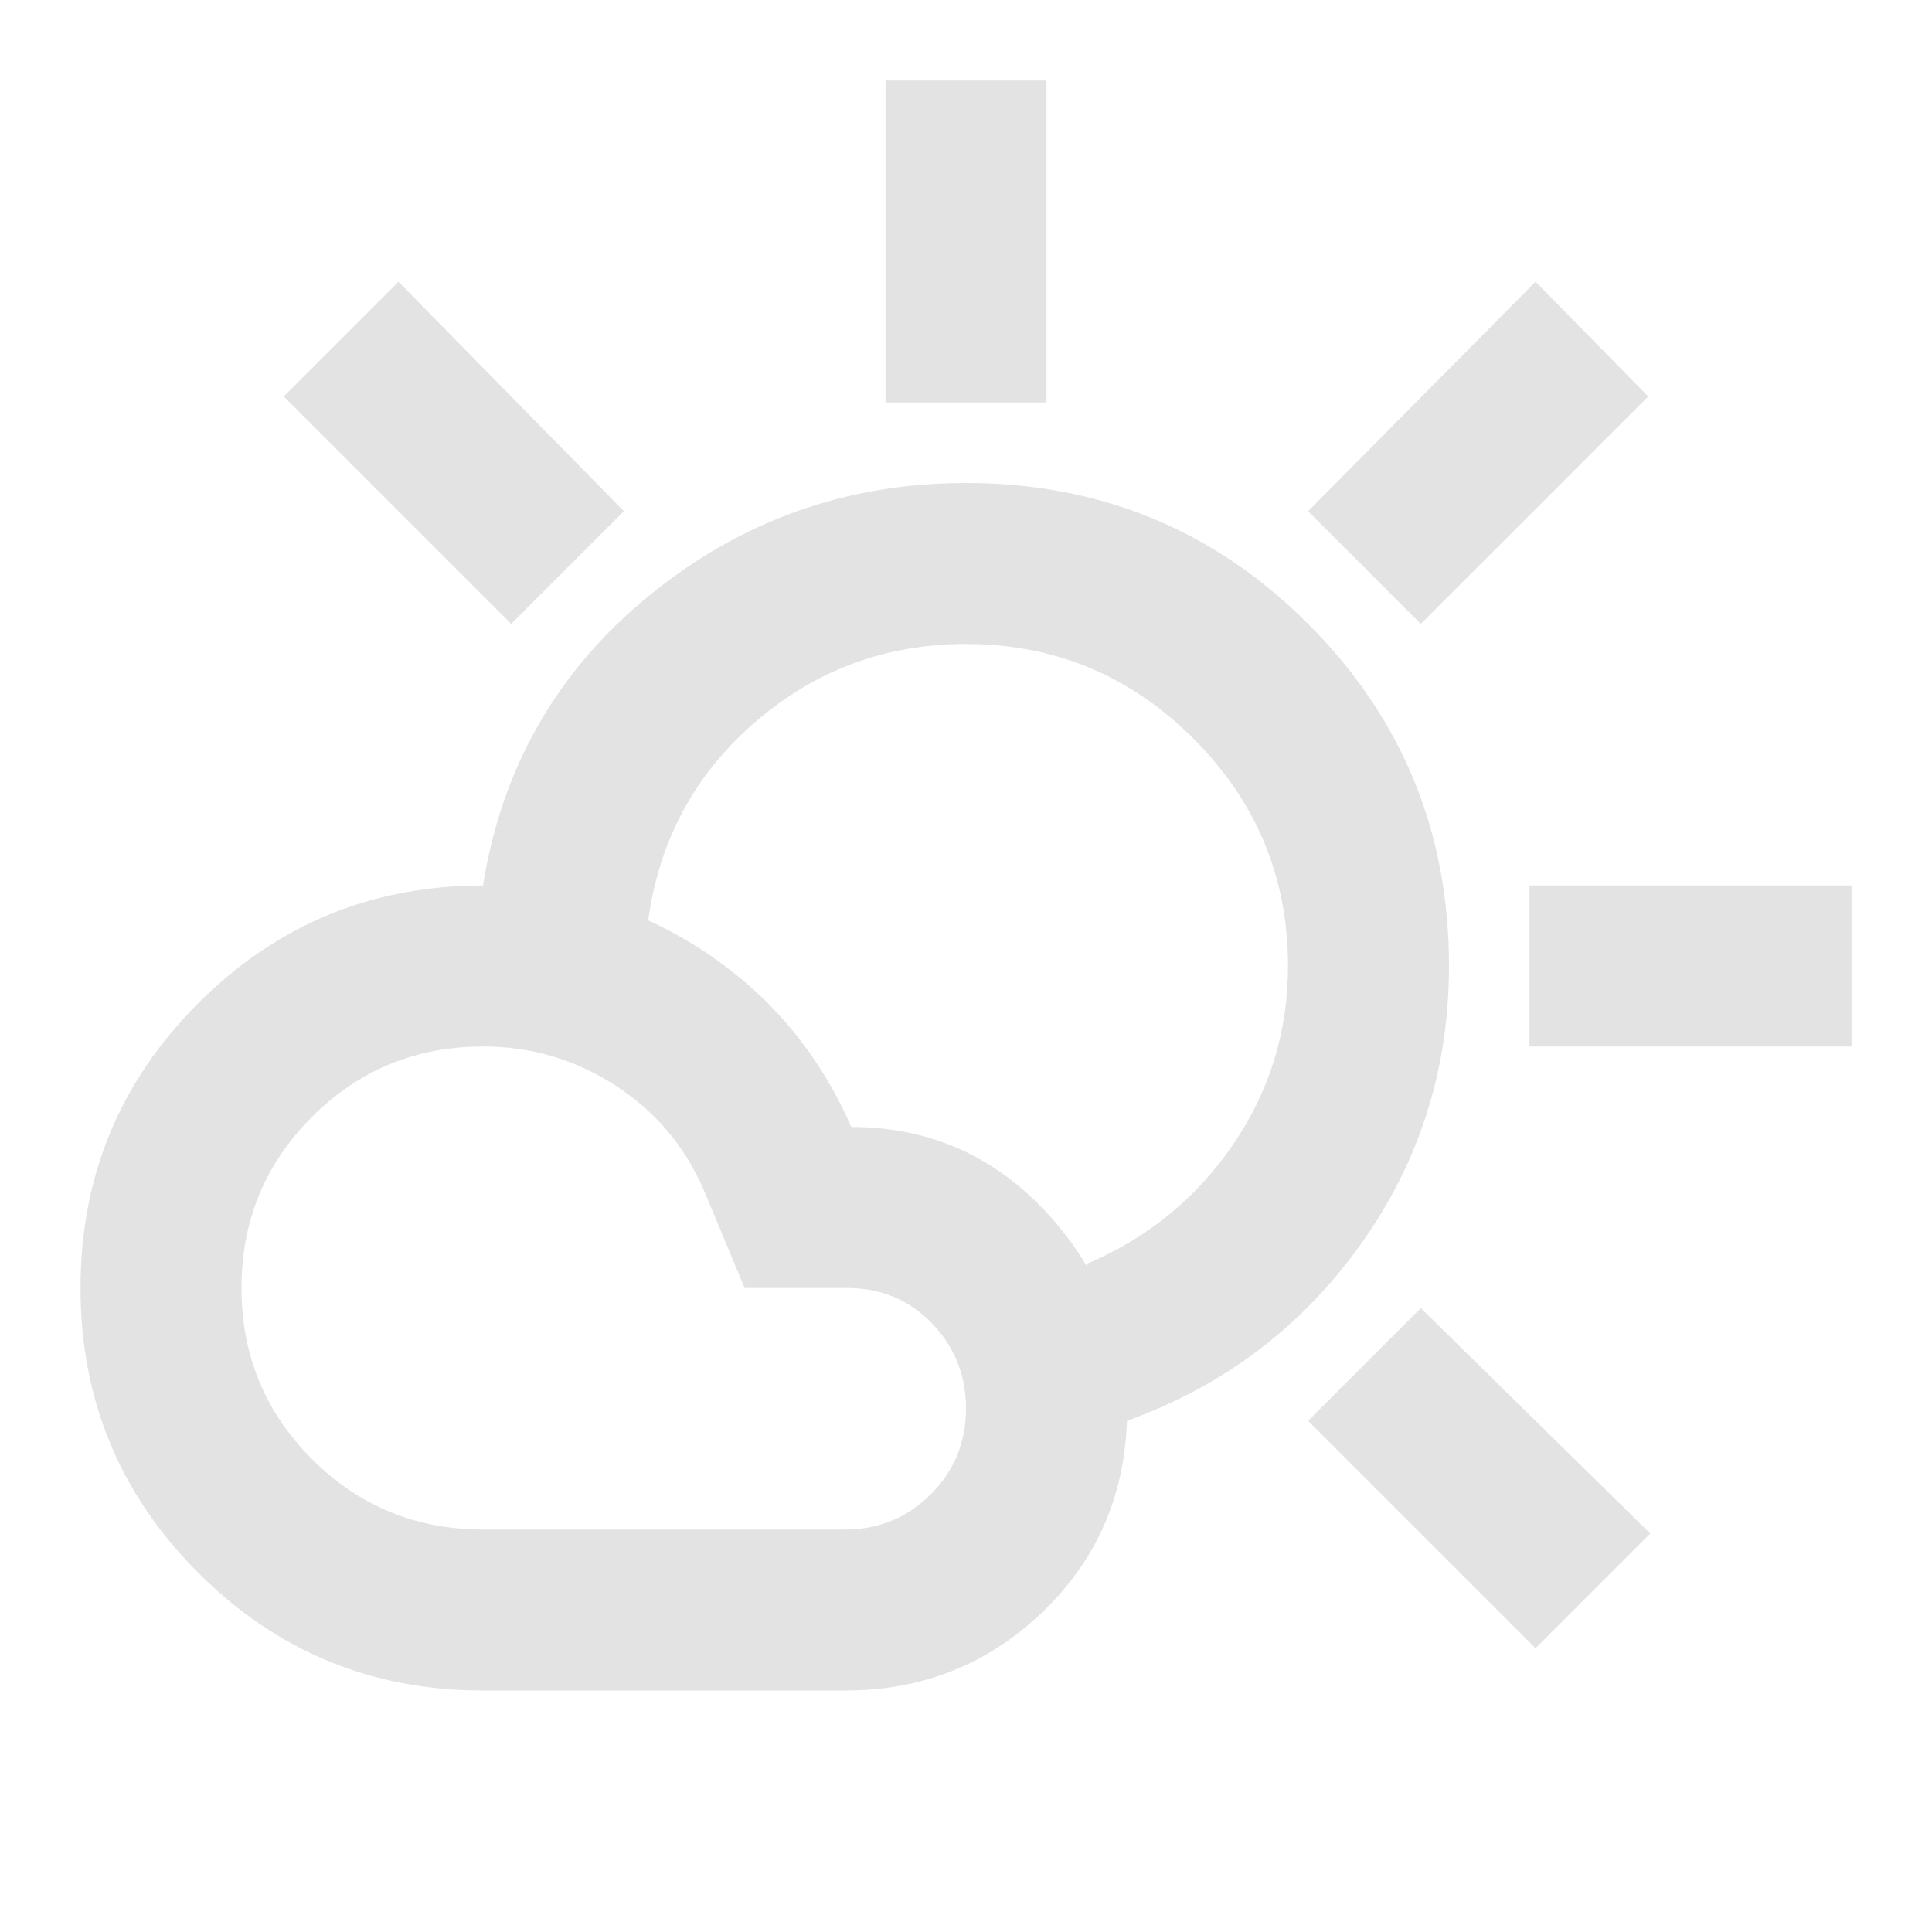
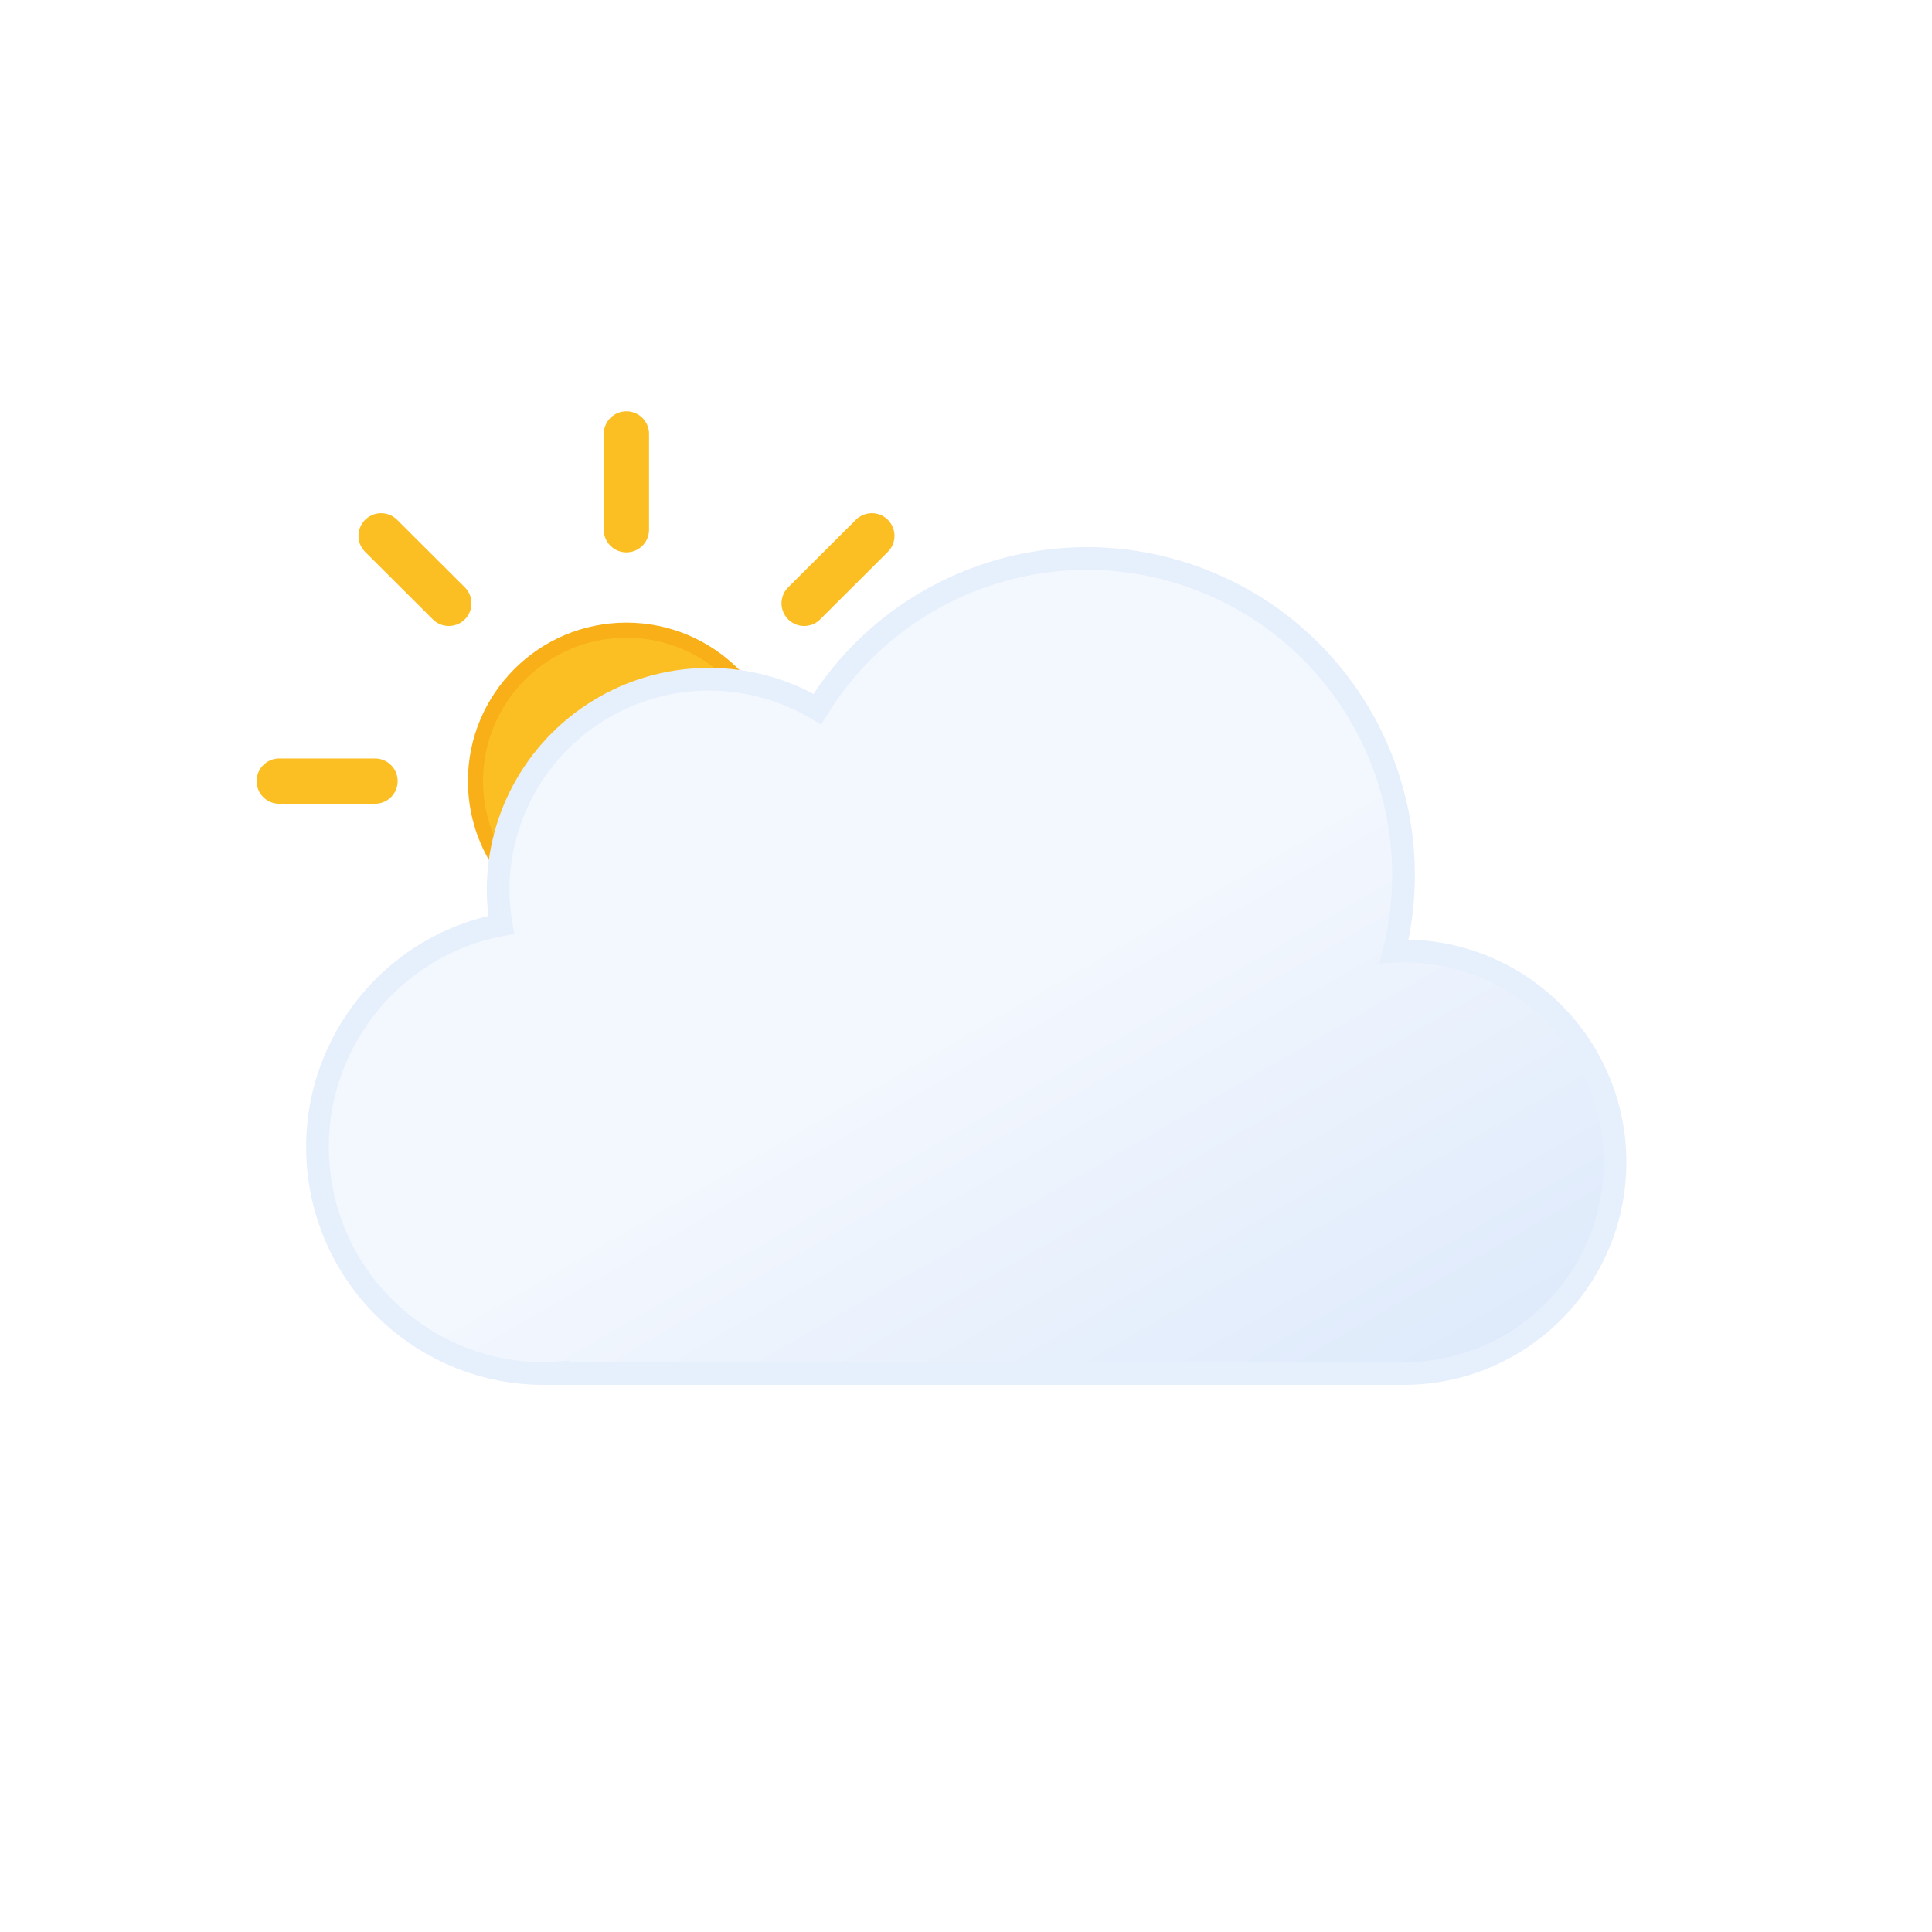
- <svg xmlns="http://www.w3.org/2000/svg" height="24px" viewBox="0 -960 960 960" width="24px" fill="#e3e3e3">
-   <path d="M440-760v-160h80v160h-80Zm266 110-56-56 113-114 56 57-113 113Zm54 210v-80h160v80H760Zm3 299L650-254l56-56 114 112-57 57ZM254-650 141-763l57-57 112 114-56 56Zm-14 450h180q25 0 42.5-17.5T480-260q0-25-17-42.5T421-320h-51l-20-48q-14-33-44-52.5T240-440q-50 0-85 35t-35 85q0 50 35 85t85 35Zm0 80q-83 0-141.5-58.5T40-320q0-83 58.5-141.5T240-520q60 0 109.5 32.5T423-400q58 0 97.5 43T560-254q-2 57-42.5 95.5T420-120H240Zm320-134q-5-20-10-39t-10-39q45-19 72.5-59t27.5-89q0-66-47-113t-113-47q-60 0-105 39t-53 99q-20-5-41-9t-41-9q14-88 82.5-144T480-720q100 0 170 70t70 170q0 77-44 138.5T560-254Zm-79-226Z" />
+ <svg xmlns="http://www.w3.org/2000/svg" xmlns:xlink="http://www.w3.org/1999/xlink" viewBox="0 0 512 512">
+   <defs>
+     <linearGradient id="a" x1="99.45" y1="30.68" x2="232.64" y2="261.37" gradientUnits="userSpaceOnUse">
+       <stop offset="0" stop-color="#f3f7fe" />
+       <stop offset="0.45" stop-color="#f3f7fe" />
+       <stop offset="1" stop-color="#deeafb" />
+     </linearGradient>
+     <linearGradient id="b" x1="78" y1="63.35" x2="118" y2="132.65" gradientUnits="userSpaceOnUse">
+       <stop offset="0" stop-color="#fbbf24" />
+       <stop offset="0.45" stop-color="#fbbf24" />
+       <stop offset="1" stop-color="#f59e0b" />
+     </linearGradient>
+     <symbol id="d" viewBox="0 0 196 196">
+       <circle cx="98" cy="98" r="40" stroke="#f8af18" stroke-miterlimit="10" stroke-width="4" fill="url(#b)" />
+       <path d="M98,31.38V6m0,184V164.62M145.11,50.89,163.05,33M33,163.05l17.94-17.94m0-94.22L33,33m130.1,130.1-17.94-17.94M6,98H31.38M190,98H164.62" fill="none" stroke="#fbbf24" stroke-linecap="round" stroke-miterlimit="10" stroke-width="12">
+         <animateTransform attributeName="transform" additive="sum" type="rotate" values="0 98 98; 45 98 98" dur="6s" repeatCount="indefinite" />
+       </path>
+     </symbol>
+     <symbol id="e" viewBox="0 0 350 222">
+       <path d="M291,107c-.85,0-1.68.09-2.53.13A83.9,83.9,0,0,0,135.6,42.92,55.91,55.91,0,0,0,51,91a56.56,56.56,0,0,0,.8,9.08A60,60,0,0,0,63,219c1.35,0,2.67-.11,4-.2v.2H291a56,56,0,0,0,0-112Z" stroke="#e6effc" stroke-miterlimit="10" stroke-width="6" fill="url(#a)" />
+     </symbol>
+     <symbol id="c" viewBox="0 0 363 258">
+       <use width="196" height="196" xlink:href="#d" />
+       <use width="350" height="222" transform="translate(13 36)" xlink:href="#e" />
+     </symbol>
+   </defs>
+   <use width="363" height="258" transform="translate(68 109)" xlink:href="#c" />
</svg>
